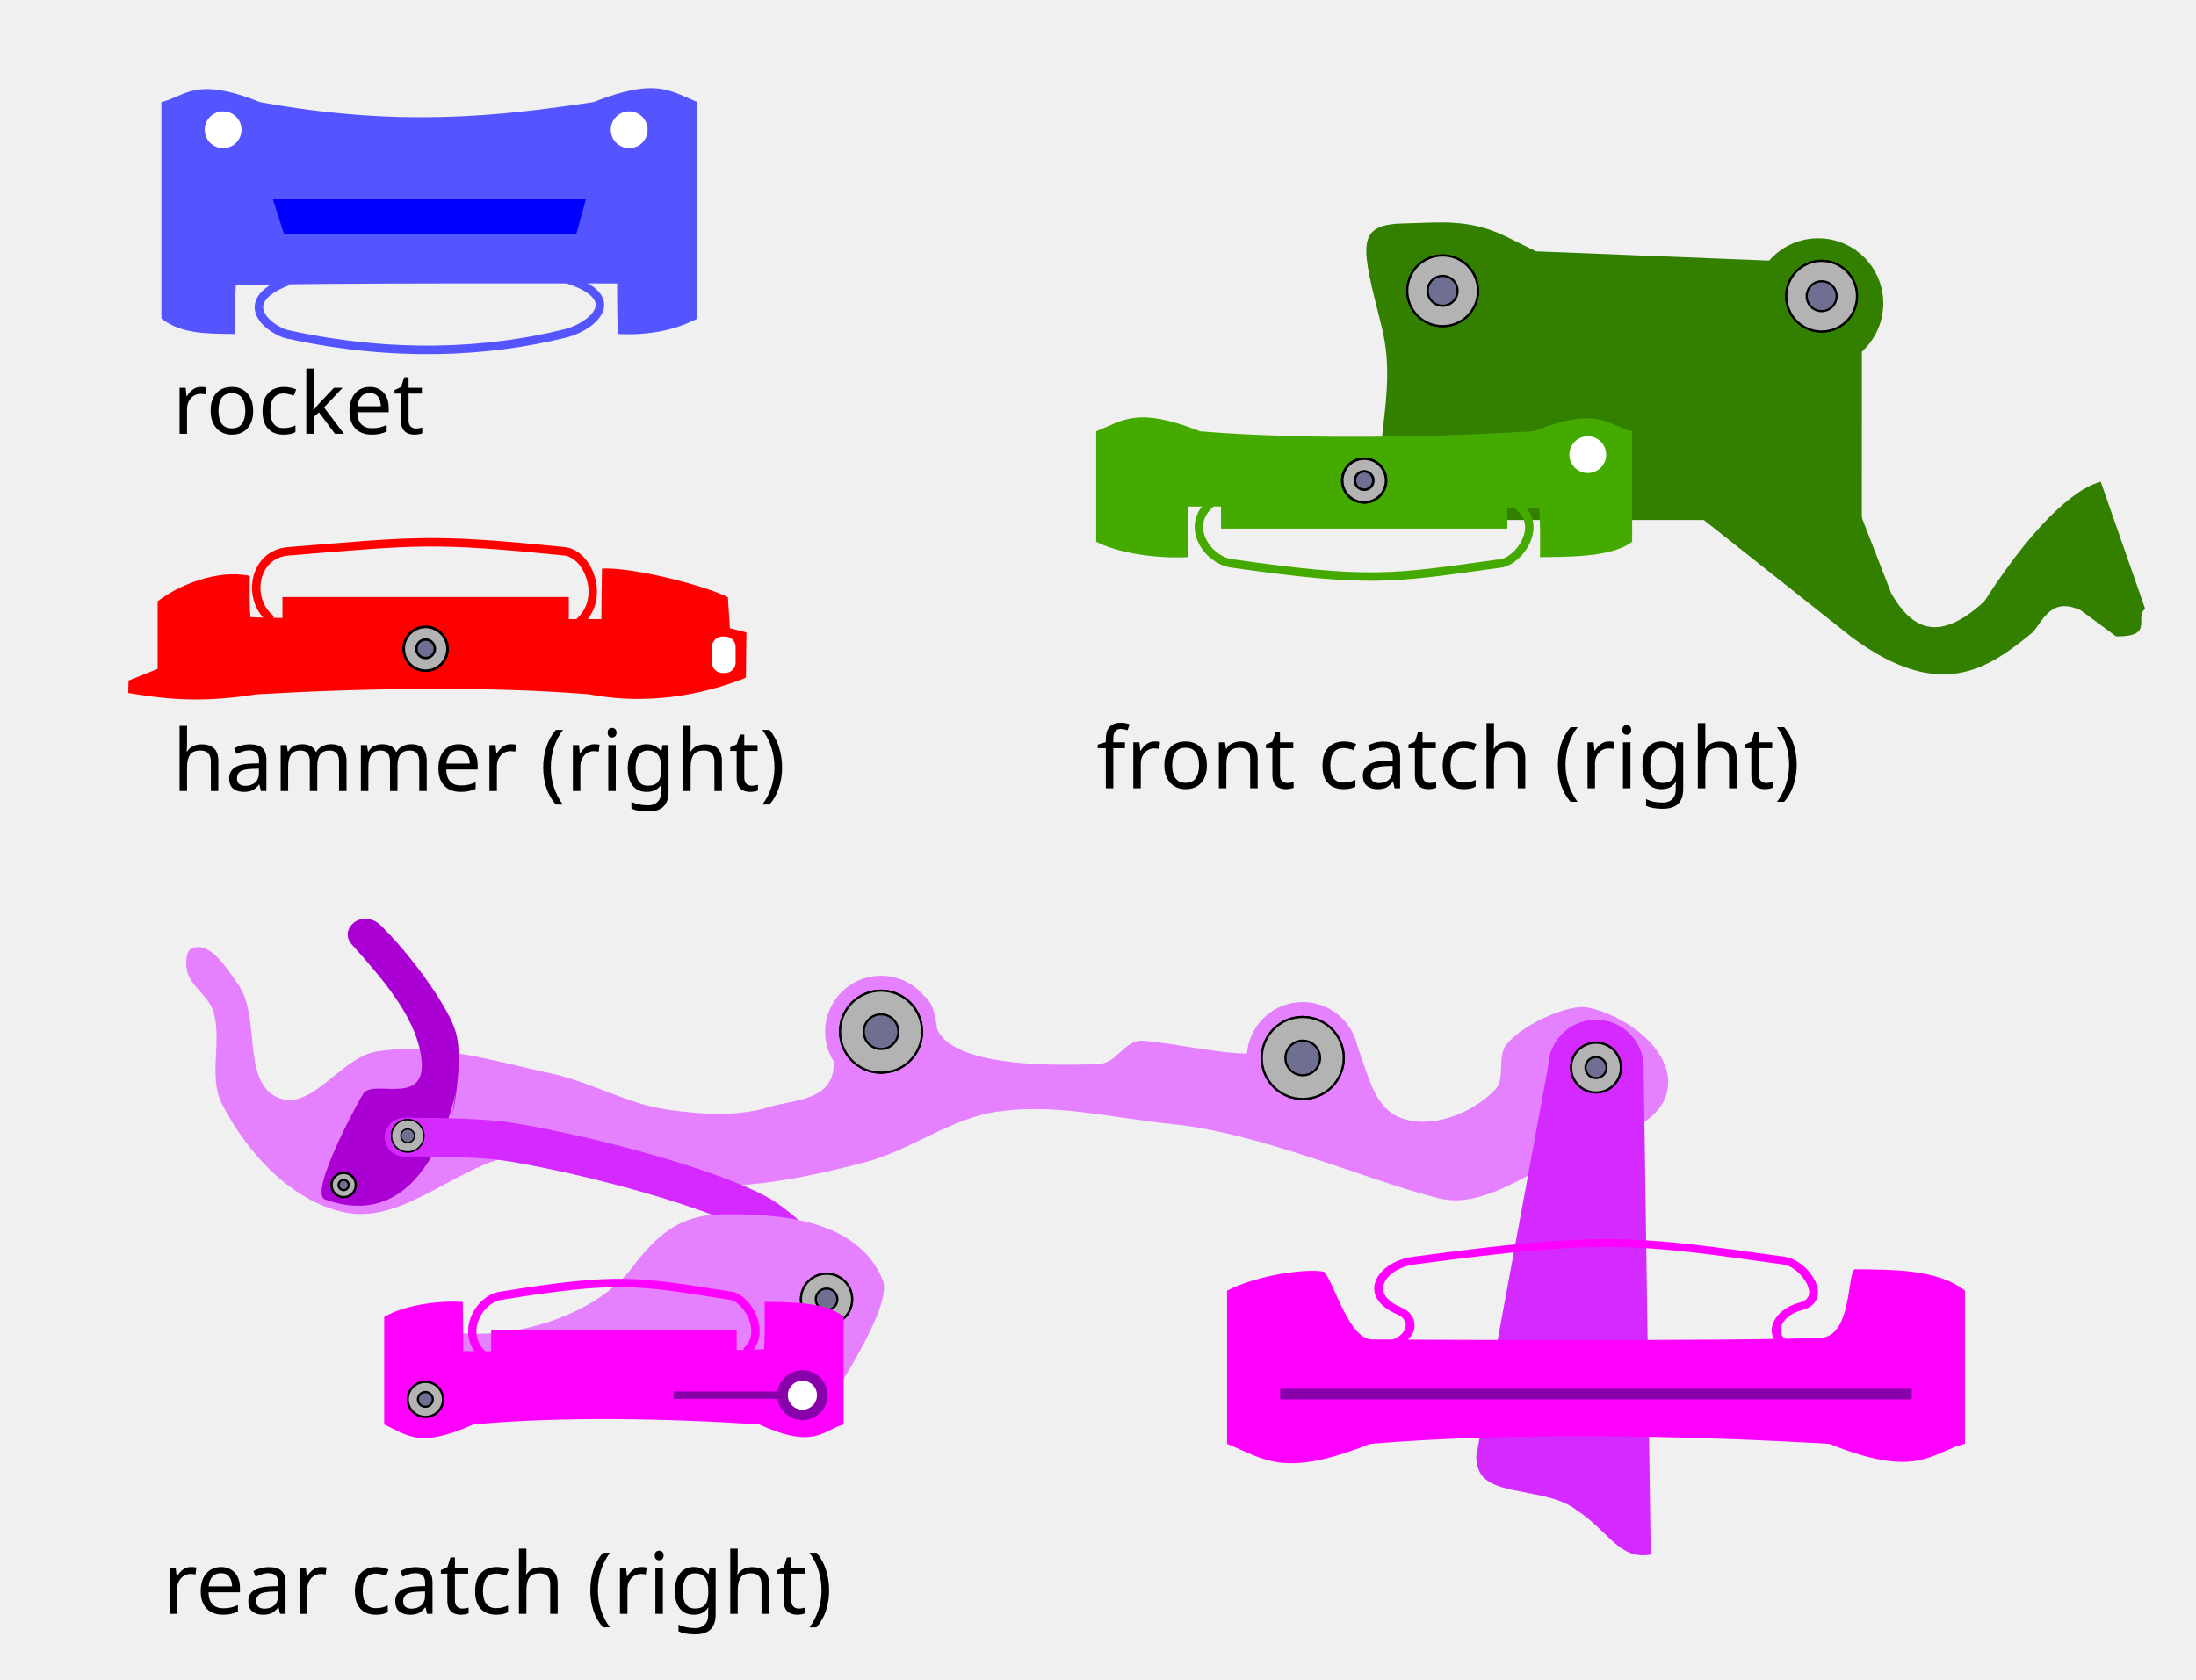
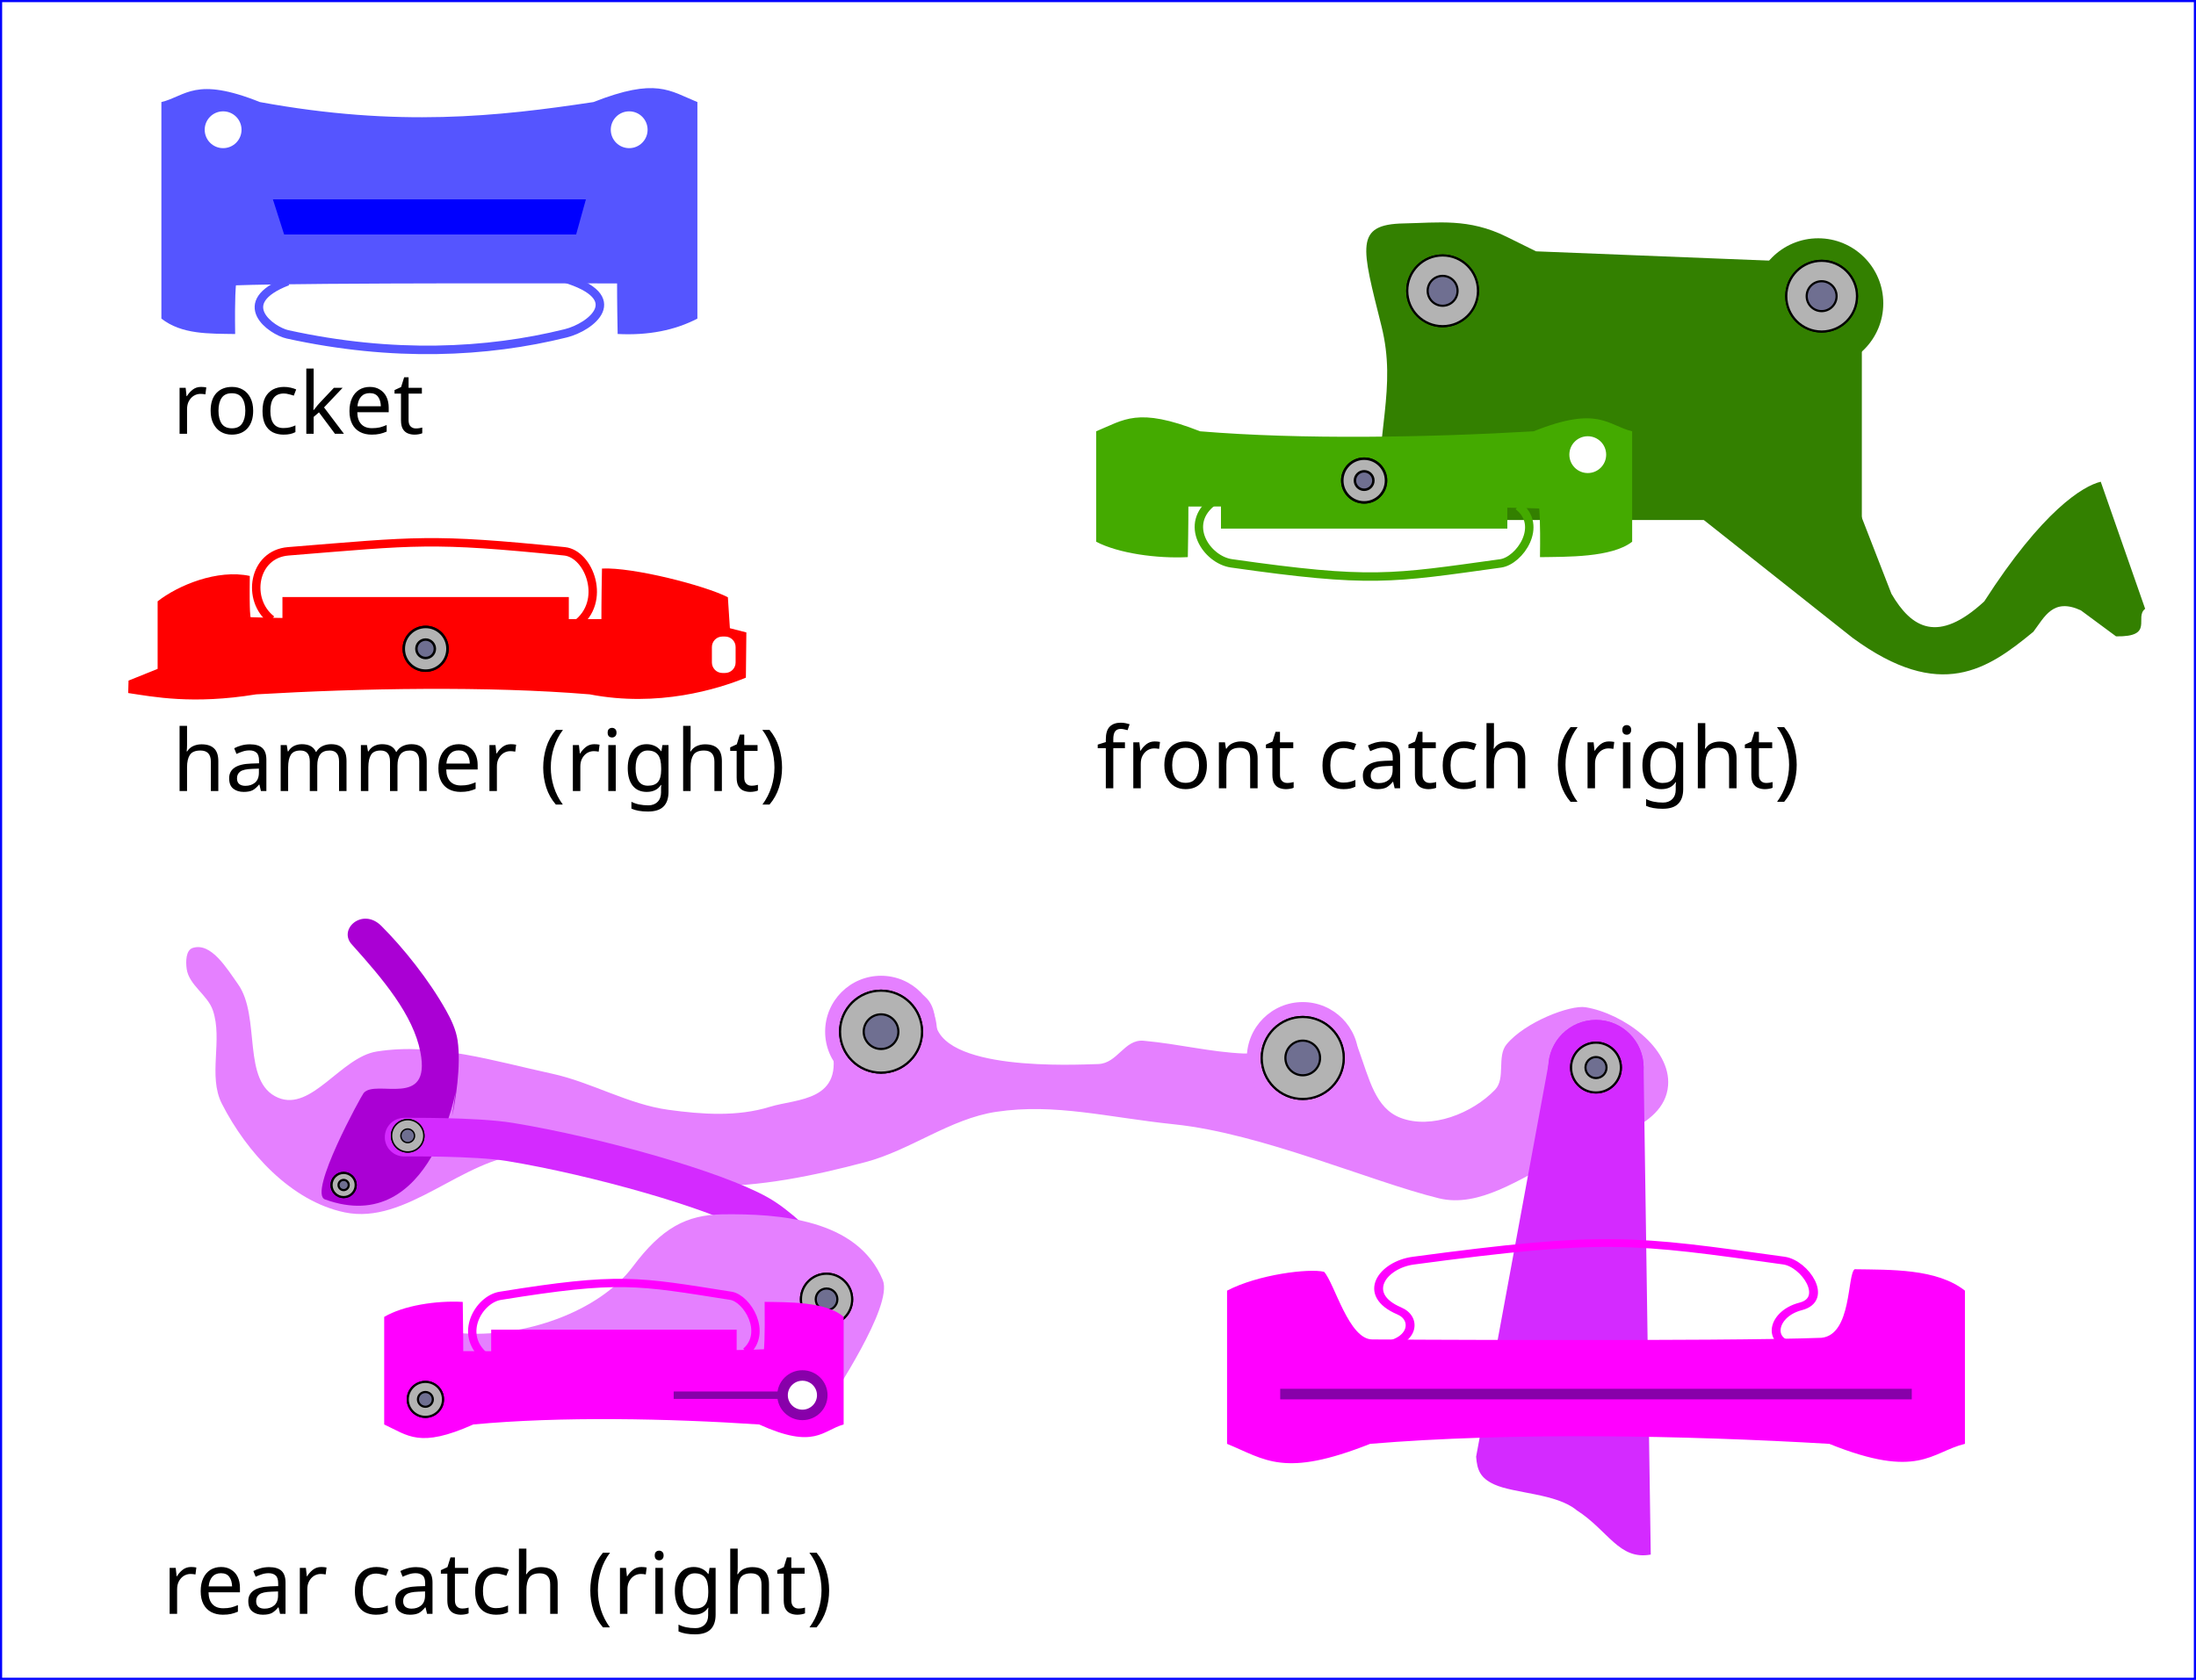
<svg xmlns="http://www.w3.org/2000/svg" width="271.01mm" height="207.364mm" viewBox="0 0 271.01 207.364" version="1.1" id="svg8">
  <defs id="defs2" />
  <g id="layer1" transform="translate(5.083877,5.638964)">
+     <rect style="fill:#ffffff;stroke:#0000ff;stroke-width:0.265" id="rect146" width="270.745" height="207.099" x="-4.952" y="-5.507" />
    <g id="g4572" transform="rotate(180,47.90806,21.6573)">
      <path id="rect3713" d="m 14.833,36.354 c 3.458,1.407 5.08,3.046 12.829,0 11.81,-1.782 24.09,-3.126 41.16,0 8.012,3.206 9.113,0.739 12.161,0 V 9.627 c -2.523,-1.975 -5.862,-1.851 -9.104,-1.905 0.069,4.785 -0.097,6.01 -0.097,6.01 -8.993,0.339 -47.036,0.235 -47.036,0.235 0,0 0.007,-2.343 -0.071,-6.24 -3.803,-0.194 -7.071,0.457 -9.841,1.899 z" style="fill:#5555ff;stroke-width:1.058;stroke-miterlimit:4;stroke-dasharray:none" />
      <path id="path3735" d="M 31.333,14.634 C 23.251,12.218 28.008,8.572 31.07,7.812 40.818,5.393 52.425,4.832 65.41,7.679 c 1.991,0.437 6.853,3.912 0,6.554" style="fill:none;stroke:#5555ff;stroke-width:1.051;stroke-linecap:butt;stroke-linejoin:miter;stroke-miterlimit:4;stroke-dasharray:none;stroke-opacity:1" />
      <circle r="2.272" cy="32.938" cx="23.252" id="path4546" style="fill:#ffffff;fill-opacity:1;stroke:none;stroke-width:1.058;stroke-miterlimit:4;stroke-dasharray:none;stroke-opacity:1" />
      <circle style="fill:#ffffff;fill-opacity:1;stroke:none;stroke-width:1.058;stroke-miterlimit:4;stroke-dasharray:none;stroke-opacity:1" id="circle4548" cx="73.365" cy="32.938" r="2.272" />
      <path id="rect4557" d="m 29.798,20.013 h 36.039 l 1.386,4.334 H 28.593 Z" style="fill:#0000ff;fill-opacity:1;stroke:none;stroke-width:1.012;stroke-miterlimit:4;stroke-dasharray:none;stroke-opacity:1" />
    </g>
    <text xml:space="preserve" style="font-style:normal;font-weight:normal;font-size:10.583px;line-height:1.25;font-family:sans-serif;letter-spacing:0px;word-spacing:0px;fill:#000000;fill-opacity:1;stroke:none;stroke-width:0.265" x="16.17" y="47.905" id="text4595">
      <tspan id="tspan4593" x="16.17" y="47.905" style="stroke-width:0.265">rocket</tspan>
    </text>
    <text id="text4599" y="92.004" x="16.17" style="font-style:normal;font-weight:normal;font-size:10.583px;line-height:1.25;font-family:sans-serif;letter-spacing:0px;word-spacing:0px;fill:#000000;fill-opacity:1;stroke:none;stroke-width:0.265" xml:space="preserve">
      <tspan style="stroke-width:0.265" y="92.004" x="16.17" id="tspan4597">hammer (right)</tspan>
    </text>
    <text xml:space="preserve" style="font-style:normal;font-weight:normal;font-size:10.583px;line-height:1.25;font-family:sans-serif;letter-spacing:0px;word-spacing:0px;fill:#000000;fill-opacity:1;stroke:none;stroke-width:0.265" x="130.231" y="91.664" id="text4731">
      <tspan id="tspan4729" x="130.231" y="91.664" style="stroke-width:0.265">front catch (right)</tspan>
    </text>
    <path style="fill:#e580ff;fill-opacity:1;stroke:none;stroke-width:0.265px;stroke-linecap:butt;stroke-linejoin:miter;stroke-opacity:1" d="m 148.397,124.405 c -4.142,-0.178 -7.895,-1.167 -12.338,-1.575 -2.392,-0.22 -3.22,2.81 -5.621,2.876 -2.895,0.079 -19.744,0.975 -20.134,-5.454 -0.473,-7.796 -14.111,-2.04 -12.815,3.117 1.759,6.996 -4.22,6.584 -7.548,7.613 -4.051,1.253 -8.393,0.938 -12.535,0.372 -4.979,-0.679 -9.486,-3.404 -14.397,-4.468 -7.091,-1.536 -14.428,-3.862 -21.596,-2.73 -4.424,0.698 -8.031,7.436 -12.163,5.709 -4.576,-1.912 -2.091,-9.983 -4.964,-14.025 -1.382,-1.943 -3.314,-5.193 -5.585,-4.468 -0.861,0.275 -0.874,1.712 -0.745,2.606 0.287,1.988 2.575,3.189 3.227,5.089 1.256,3.656 -0.638,8.098 1.117,11.542 3.061,6.006 8.544,12.022 15.142,13.404 7.658,1.604 14.534,-6.668 22.34,-7.198 7.546,-0.513 14.777,3.876 22.34,3.972 6.611,0.083 13.219,-1.286 19.61,-2.979 5.57,-1.476 10.436,-5.353 16.135,-6.206 7.256,-1.085 13.809,0.698 21.956,1.544 10.791,1.12 24.122,7.026 32.653,9.129 4.991,1.231 10.059,-2.472 14.683,-4.718 4.924,-2.392 13.158,-3.728 13.615,-9.183 0.391,-4.666 -5.558,-8.916 -10.177,-9.681 -1.88,-0.311 -7.473,1.813 -9.759,4.586 -1.223,1.483 -0.081,4.204 -1.411,5.591 -2.808,2.929 -7.878,4.928 -11.667,3.475 -3.111,-1.193 -3.844,-4.742 -5.215,-8.527 -1.749,-4.827 -9.431,0.786 -14.146,0.584 z" id="path4987" />
    <path style="fill:#aa00d4;stroke:none;stroke-width:0.265px;stroke-linecap:butt;stroke-linejoin:miter;stroke-opacity:1" d="m 50.711,132.129 c 0.397,-1.738 1.137,-6.254 0.678,-9.343 -0.195,-1.312 -0.778,-2.549 -1.431,-3.712 -2.128,-3.79 -5.257,-7.698 -7.983,-10.422 -2.335,-2.334 -5.418,0.44 -3.602,2.334 3.822,4.26 7.525,8.634 8.422,13.232 1.383,7.095 -5.533,3.271 -7.008,5.075 -0.285,0.349 -6.899,12.349 -4.761,13.124 13.325,4.83 16.288,-14.38 16.125,-13.271 z" id="path5023" />
    <path style="fill:none;stroke:#d42aff;stroke-width:4.764;stroke-linecap:round;stroke-linejoin:miter;stroke-miterlimit:4;stroke-dasharray:none;stroke-opacity:1" d="m 99.351,154.791 c 0,0 -6.163,-7.895 -10.812,-10.527 -5.342,-3.025 -20.007,-7.181 -30.677,-8.938 -4.274,-0.704 -13.075,-0.596 -13.075,-0.596" id="path4808" />
    <path style="fill:#e580ff;stroke:none;stroke-width:0.243px;stroke-linecap:butt;stroke-linejoin:miter;stroke-opacity:1" d="m 97.527,167.108 c -0.172,-0.069 7.674,-11.48 6.336,-14.732 -3.121,-7.588 -12.881,-8.201 -19.75,-8.122 -4.487,0.052 -7.539,1.691 -11.104,6.464 -4.131,5.531 -13.48,8.897 -21.506,8.188 -4.516,-0.399 -6.141,4.428 -6.141,4.428 z" id="path4806" />
    <g transform="matrix(-1.350965,0,0,1.350965,345.2494,-141.8671)" id="g4897" style="stroke:#000000;stroke-width:0.196;stroke-miterlimit:4;stroke-dasharray:none">
      <circle transform="scale(-1,1)" style="fill:#b3b3b3;fill-opacity:1;stroke:#000000;stroke-width:0.196;stroke-miterlimit:4;stroke-dasharray:none;stroke-opacity:1" id="circle4889" cx="-183.815" cy="219.559" r="2.339" />
      <circle transform="scale(-1)" style="fill:#6f6f91;fill-opacity:1;stroke:#000000;stroke-width:0.196;stroke-miterlimit:4;stroke-dasharray:none;stroke-opacity:1" id="circle4891" cx="-183.815" cy="-219.559" r="0.989" />
      <circle r="2.339" cy="219.559" cx="-183.815" id="circle4893" style="fill:#b3b3b3;fill-opacity:1;stroke:#000000;stroke-width:0.196;stroke-miterlimit:4;stroke-dasharray:none;stroke-opacity:1" transform="scale(-1,1)" />
      <circle r="0.989" cy="-219.559" cx="-183.815" id="circle4895" style="fill:#6f6f91;fill-opacity:1;stroke:#000000;stroke-width:0.196;stroke-miterlimit:4;stroke-dasharray:none;stroke-opacity:1" transform="scale(-1)" />
    </g>
    <g id="g5095" transform="matrix(-0.7071768,0,0,0.70218,176.7985,-6.682484)" style="stroke-width:1.419">
      <path id="path4733" d="m 190.149,251.899 c -4.191,1.952 -6.157,4.226 -15.55,0 -15.214,-1.445 -34.175,-1.053 -49.89,0 -9.712,4.448 -11.046,1.025 -14.74,0 v -18.911 c 3.058,-2.74 9.859,-2.567 13.789,-2.643 -0.084,6.638 0.117,8.338 0.117,8.338 10.9,0.47 52.478,0.326 52.478,0.326 0,0 -0.008,-3.251 0.086,-8.656 4.61,-0.268 10.352,0.635 13.71,2.635 z" style="fill:#ff00ff;stroke-width:1.483;stroke-miterlimit:4;stroke-dasharray:none" />
      <path id="path4735" d="m 172.576,239.941 c 4.663,-3.88 1.045,-10.049 -2.666,-10.654 -20.858,-3.403 -23.889,-2.609 -40.262,-0.009 -2.849,0.452 -6.46,6.488 -2.634,9.844" style="fill:none;stroke:#ff00ff;stroke-width:1.457;stroke-linecap:butt;stroke-linejoin:miter;stroke-miterlimit:4;stroke-dasharray:none;stroke-opacity:1" />
      <circle transform="scale(-1,1)" style="fill:#ffffff;fill-opacity:1;stroke:none;stroke-width:1.502;stroke-miterlimit:4;stroke-dasharray:none;stroke-opacity:1" id="circle4737" cx="-117.165" cy="246.752" r="2.984" />
      <circle transform="scale(-1,1)" r="4.388" cy="246.752" cx="-117.165" id="circle4747" style="fill:#8800aa;fill-opacity:1;stroke:none;stroke-width:2.209;stroke-miterlimit:4;stroke-dasharray:none;stroke-opacity:1" />
      <rect transform="scale(-1,1)" style="fill:#ff00ff;fill-opacity:1;stroke:none;stroke-width:1.483;stroke-miterlimit:4;stroke-dasharray:none;stroke-opacity:1" id="rect4743" width="42.837" height="5.506" x="-171.477" y="235.235" />
      <rect y="246.1" x="-139.629" height="1.303" width="22.464" id="rect4791" style="fill:#8800aa;fill-opacity:1;stroke:none;stroke-width:0.522;stroke-miterlimit:4;stroke-dasharray:none;stroke-opacity:1" transform="scale(-1,1)" />
      <circle style="fill:#ffffff;fill-opacity:1;stroke:none;stroke-width:0.663;stroke-miterlimit:4;stroke-dasharray:none;stroke-opacity:1" id="circle4793" cx="-117.165" cy="246.752" r="2.545" transform="scale(-1,1)" />
      <g id="g4907" style="stroke:#000000;stroke-width:0.286;stroke-miterlimit:4;stroke-dasharray:none" transform="matrix(1.313438,0,0,1.313438,-58.47019,-40.8888)">
        <circle transform="scale(-1,1)" style="fill:#b3b3b3;fill-opacity:1;stroke:#000000;stroke-width:0.286;stroke-miterlimit:4;stroke-dasharray:none;stroke-opacity:1" id="circle4899" cx="-183.815" cy="219.559" r="2.339" />
        <circle transform="scale(-1)" style="fill:#6f6f91;fill-opacity:1;stroke:#000000;stroke-width:0.286;stroke-miterlimit:4;stroke-dasharray:none;stroke-opacity:1" id="circle4901" cx="-183.815" cy="-219.559" r="0.989" />
        <circle r="2.339" cy="219.559" cx="-183.815" id="circle4903" style="fill:#b3b3b3;fill-opacity:1;stroke:#000000;stroke-width:0.286;stroke-miterlimit:4;stroke-dasharray:none;stroke-opacity:1" transform="scale(-1,1)" />
        <circle r="0.989" cy="-219.559" cx="-183.815" id="circle4905" style="fill:#6f6f91;fill-opacity:1;stroke:#000000;stroke-width:0.286;stroke-miterlimit:4;stroke-dasharray:none;stroke-opacity:1" transform="scale(-1)" />
      </g>
    </g>
    <g transform="matrix(-0.8517088,0,0,0.8517088,201.788,-52.43608)" style="stroke:#000000;stroke-width:0.201;stroke-miterlimit:4;stroke-dasharray:none" id="g4917">
      <circle r="2.339" cy="219.559" cx="-183.815" id="circle4909" style="fill:#b3b3b3;fill-opacity:1;stroke:#000000;stroke-width:0.201;stroke-miterlimit:4;stroke-dasharray:none;stroke-opacity:1" transform="scale(-1,1)" />
      <circle r="0.989" cy="-219.559" cx="-183.815" id="circle4911" style="fill:#6f6f91;fill-opacity:1;stroke:#000000;stroke-width:0.201;stroke-miterlimit:4;stroke-dasharray:none;stroke-opacity:1" transform="scale(-1)" />
      <circle transform="scale(-1,1)" style="fill:#b3b3b3;fill-opacity:1;stroke:#000000;stroke-width:0.201;stroke-miterlimit:4;stroke-dasharray:none;stroke-opacity:1" id="circle4913" cx="-183.815" cy="219.559" r="2.339" />
      <circle transform="scale(-1)" style="fill:#6f6f91;fill-opacity:1;stroke:#000000;stroke-width:0.201;stroke-miterlimit:4;stroke-dasharray:none;stroke-opacity:1" id="circle4915" cx="-183.815" cy="-219.559" r="0.989" />
    </g>
    <g id="g5579">
      <path id="rect4705" d="m 224.688,26.988 -40.209,-1.604 -3.637,-1.798 c -4.681,-2.315 -8.423,-1.725 -12.687,-1.646 -6.122,0.114 -5.193,2.892 -2.754,12.66 1.934,7.746 -0.717,12.907 -0.435,23.948 h 59.72 z" style="fill:#338000;fill-opacity:1;stroke:none;stroke-width:1.014;stroke-miterlimit:4;stroke-dasharray:none;stroke-opacity:1" />
      <path id="path4674" d="m 130.193,47.6 c 3.458,-1.407 5.08,-3.046 12.829,0 12.551,1.041 28.194,0.759 41.16,0 8.012,-3.206 9.113,-0.739 12.161,0 v 13.631 c -2.523,1.975 -8.133,1.851 -11.376,1.905 0.069,-4.785 -0.097,-6.01 -0.097,-6.01 -8.993,-0.339 -43.294,-0.235 -43.294,-0.235 0,0 0.007,2.343 -0.071,6.24 -3.803,0.194 -8.541,-0.457 -11.311,-1.899 z" style="fill:#44aa00;stroke-width:1.058;stroke-miterlimit:4;stroke-dasharray:none" />
      <path id="path4676" d="m 144.69,56.219 c -3.847,2.797 -0.862,7.243 2.199,7.68 17.208,2.453 19.708,1.88 33.216,0.007 2.351,-0.326 5.33,-4.676 2.173,-7.096" style="fill:none;stroke:#44aa00;stroke-width:1.04;stroke-linecap:butt;stroke-linejoin:miter;stroke-miterlimit:4;stroke-dasharray:none;stroke-opacity:1" />
      <circle transform="scale(1,-1)" style="fill:#ffffff;fill-opacity:1;stroke:none;stroke-width:1.058;stroke-miterlimit:4;stroke-dasharray:none;stroke-opacity:1" id="circle4678" cx="190.863" cy="-50.482" r="2.272" />
      <rect transform="scale(1,-1)" style="fill:#44aa00;fill-opacity:1;stroke:none;stroke-width:1.058;stroke-miterlimit:4;stroke-dasharray:none;stroke-opacity:1" id="rect4684" width="35.341" height="3.969" x="145.597" y="-59.611" />
      <circle transform="scale(-1,1)" r="8.032" cy="31.807" cx="-219.302" id="path4707" style="fill:#338000;fill-opacity:1;stroke:none;stroke-width:0.909;stroke-miterlimit:4;stroke-dasharray:none;stroke-opacity:1" />
      <path id="path4714" d="m 224.6,58.038 3.738,9.615 c 2.483,4.262 5.747,6.212 11.456,0.945 7.18,-11.173 12.165,-14.246 14.377,-14.773 l 5.481,15.686 c -1.386,1.058 1.204,3.479 -3.591,3.402 l -4.347,-3.213 c -3.433,-1.585 -4.474,0.817 -5.859,2.646 -5.613,4.622 -11.45,8.706 -22.301,0.756 l -19.143,-15.165 z" style="fill:#338000;fill-opacity:1;stroke:none;stroke-width:0.265px;stroke-linecap:butt;stroke-linejoin:miter;stroke-opacity:1" />
      <g id="g4927" style="stroke:#000000;stroke-width:0.265;stroke-miterlimit:4;stroke-dasharray:none" transform="matrix(-1.152971,0,0,1.152971,375.2005,-199.4679)">
        <circle transform="scale(-1,1)" style="fill:#b3b3b3;fill-opacity:1;stroke:#000000;stroke-width:0.265;stroke-miterlimit:4;stroke-dasharray:none;stroke-opacity:1" id="circle4919" cx="-183.815" cy="219.559" r="2.339" />
        <circle transform="scale(-1)" style="fill:#6f6f91;fill-opacity:1;stroke:#000000;stroke-width:0.265;stroke-miterlimit:4;stroke-dasharray:none;stroke-opacity:1" id="circle4921" cx="-183.815" cy="-219.559" r="0.989" />
        <circle r="2.339" cy="219.559" cx="-183.815" id="circle4923" style="fill:#b3b3b3;fill-opacity:1;stroke:#000000;stroke-width:0.265;stroke-miterlimit:4;stroke-dasharray:none;stroke-opacity:1" transform="scale(-1,1)" />
        <circle r="0.989" cy="-219.559" cx="-183.815" id="circle4925" style="fill:#6f6f91;fill-opacity:1;stroke:#000000;stroke-width:0.265;stroke-miterlimit:4;stroke-dasharray:none;stroke-opacity:1" transform="scale(-1)" />
      </g>
      <g id="g4937" style="stroke:#000000;stroke-width:0.142;stroke-miterlimit:4;stroke-dasharray:none" transform="matrix(-1.865335,0,0,1.865335,515.8271,-379.2921)">
        <circle transform="scale(-1,1)" style="fill:#b3b3b3;fill-opacity:1;stroke:#000000;stroke-width:0.142;stroke-miterlimit:4;stroke-dasharray:none;stroke-opacity:1" id="circle4929" cx="-183.815" cy="219.559" r="2.339" />
        <circle transform="scale(-1)" style="fill:#6f6f91;fill-opacity:1;stroke:#000000;stroke-width:0.142;stroke-miterlimit:4;stroke-dasharray:none;stroke-opacity:1" id="circle4931" cx="-183.815" cy="-219.559" r="0.989" />
        <circle r="2.339" cy="219.559" cx="-183.815" id="circle4933" style="fill:#b3b3b3;fill-opacity:1;stroke:#000000;stroke-width:0.142;stroke-miterlimit:4;stroke-dasharray:none;stroke-opacity:1" transform="scale(-1,1)" />
        <circle r="0.989" cy="-219.559" cx="-183.815" id="circle4935" style="fill:#6f6f91;fill-opacity:1;stroke:#000000;stroke-width:0.142;stroke-miterlimit:4;stroke-dasharray:none;stroke-opacity:1" transform="scale(-1)" />
      </g>
      <g transform="matrix(-1.865335,0,0,1.865335,562.6016,-378.6307)" style="stroke:#000000;stroke-width:0.142;stroke-miterlimit:4;stroke-dasharray:none" id="g4947">
        <circle r="2.339" cy="219.559" cx="-183.815" id="circle4939" style="fill:#b3b3b3;fill-opacity:1;stroke:#000000;stroke-width:0.142;stroke-miterlimit:4;stroke-dasharray:none;stroke-opacity:1" transform="scale(-1,1)" />
        <circle r="0.989" cy="-219.559" cx="-183.815" id="circle4941" style="fill:#6f6f91;fill-opacity:1;stroke:#000000;stroke-width:0.142;stroke-miterlimit:4;stroke-dasharray:none;stroke-opacity:1" transform="scale(-1)" />
        <circle transform="scale(-1,1)" style="fill:#b3b3b3;fill-opacity:1;stroke:#000000;stroke-width:0.142;stroke-miterlimit:4;stroke-dasharray:none;stroke-opacity:1" id="circle4943" cx="-183.815" cy="219.559" r="2.339" />
        <circle transform="scale(-1)" style="fill:#6f6f91;fill-opacity:1;stroke:#000000;stroke-width:0.142;stroke-miterlimit:4;stroke-dasharray:none;stroke-opacity:1" id="circle4945" cx="-183.815" cy="-219.559" r="0.989" />
      </g>
    </g>
    <g transform="matrix(-1.724039,0,0,1.724039,420.5505,-256.821)" style="fill:#e580ff;fill-opacity:1;stroke:none;stroke-width:0.153;stroke-miterlimit:4;stroke-dasharray:none" id="g5021">
      <circle r="2.339" cy="219.559" cx="-183.815" id="circle5011" style="fill:#e580ff;fill-opacity:1;stroke:none;stroke-width:0.153;stroke-miterlimit:4;stroke-dasharray:none;stroke-opacity:1" transform="scale(-1,1)" />
      <circle r="0.989" cy="-219.559" cx="-183.815" id="circle5013" style="fill:#e580ff;fill-opacity:1;stroke:none;stroke-width:0.153;stroke-miterlimit:4;stroke-dasharray:none;stroke-opacity:1" transform="scale(-1)" />
      <circle transform="scale(-1,1)" style="fill:#e580ff;fill-opacity:1;stroke:none;stroke-width:0.153;stroke-miterlimit:4;stroke-dasharray:none;stroke-opacity:1" id="circle5015" cx="-183.815" cy="219.559" r="2.339" />
      <circle transform="scale(-1)" style="fill:#e580ff;fill-opacity:1;stroke:none;stroke-width:0.153;stroke-miterlimit:4;stroke-dasharray:none;stroke-opacity:1" id="circle5017" cx="-183.815" cy="-219.559" r="0.989" />
      <circle r="4.002" cy="219.559" cx="-183.815" id="circle5019" style="fill:#e580ff;fill-opacity:1;stroke:none;stroke-width:0.153;stroke-miterlimit:4;stroke-dasharray:none;stroke-opacity:1" transform="scale(-1,1)" />
    </g>
    <g transform="matrix(-2.162572,0,0,2.162572,501.1594,-353.1048)" style="stroke:#000000;stroke-width:0.122;stroke-miterlimit:4;stroke-dasharray:none" id="g4975">
      <circle r="2.339" cy="219.559" cx="-183.815" id="circle4967" style="fill:#b3b3b3;fill-opacity:1;stroke:#000000;stroke-width:0.122;stroke-miterlimit:4;stroke-dasharray:none;stroke-opacity:1" transform="scale(-1,1)" />
      <circle r="0.989" cy="-219.559" cx="-183.815" id="circle4969" style="fill:#6f6f91;fill-opacity:1;stroke:#000000;stroke-width:0.122;stroke-miterlimit:4;stroke-dasharray:none;stroke-opacity:1" transform="scale(-1)" />
      <circle transform="scale(-1,1)" style="fill:#b3b3b3;fill-opacity:1;stroke:#000000;stroke-width:0.122;stroke-miterlimit:4;stroke-dasharray:none;stroke-opacity:1" id="circle4971" cx="-183.815" cy="219.559" r="2.339" />
      <circle transform="scale(-1)" style="fill:#6f6f91;fill-opacity:1;stroke:#000000;stroke-width:0.122;stroke-miterlimit:4;stroke-dasharray:none;stroke-opacity:1" id="circle4973" cx="-183.815" cy="-219.559" r="0.989" />
    </g>
    <g id="g4985" style="fill:#e580ff;fill-opacity:1;stroke:none;stroke-width:0.153;stroke-miterlimit:4;stroke-dasharray:none" transform="matrix(-1.724039,0,0,1.724039,472.5924,-253.5738)">
      <circle transform="scale(-1,1)" style="fill:#e580ff;fill-opacity:1;stroke:none;stroke-width:0.153;stroke-miterlimit:4;stroke-dasharray:none;stroke-opacity:1" id="circle4977" cx="-183.815" cy="219.559" r="2.339" />
      <circle transform="scale(-1)" style="fill:#e580ff;fill-opacity:1;stroke:none;stroke-width:0.153;stroke-miterlimit:4;stroke-dasharray:none;stroke-opacity:1" id="circle4979" cx="-183.815" cy="-219.559" r="0.989" />
      <circle r="2.339" cy="219.559" cx="-183.815" id="circle4981" style="fill:#e580ff;fill-opacity:1;stroke:none;stroke-width:0.153;stroke-miterlimit:4;stroke-dasharray:none;stroke-opacity:1" transform="scale(-1,1)" />
      <circle r="0.989" cy="-219.559" cx="-183.815" id="circle4983" style="fill:#e580ff;fill-opacity:1;stroke:none;stroke-width:0.153;stroke-miterlimit:4;stroke-dasharray:none;stroke-opacity:1" transform="scale(-1)" />
      <circle transform="scale(-1,1)" style="fill:#e580ff;fill-opacity:1;stroke:none;stroke-width:0.153;stroke-miterlimit:4;stroke-dasharray:none;stroke-opacity:1" id="circle4999" cx="-183.815" cy="219.559" r="4.002" />
    </g>
    <g id="g5009" style="stroke:#000000;stroke-width:0.122;stroke-miterlimit:4;stroke-dasharray:none" transform="matrix(-2.162572,0,0,2.162572,553.2014,-349.8577)">
      <circle transform="scale(-1,1)" style="fill:#b3b3b3;fill-opacity:1;stroke:#000000;stroke-width:0.122;stroke-miterlimit:4;stroke-dasharray:none;stroke-opacity:1" id="circle5001" cx="-183.815" cy="219.559" r="2.339" />
      <circle transform="scale(-1)" style="fill:#6f6f91;fill-opacity:1;stroke:#000000;stroke-width:0.122;stroke-miterlimit:4;stroke-dasharray:none;stroke-opacity:1" id="circle5003" cx="-183.815" cy="-219.559" r="0.989" />
      <circle r="2.339" cy="219.559" cx="-183.815" id="circle5005" style="fill:#b3b3b3;fill-opacity:1;stroke:#000000;stroke-width:0.122;stroke-miterlimit:4;stroke-dasharray:none;stroke-opacity:1" transform="scale(-1,1)" />
      <circle r="0.989" cy="-219.559" cx="-183.815" id="circle5007" style="fill:#6f6f91;fill-opacity:1;stroke:#000000;stroke-width:0.122;stroke-miterlimit:4;stroke-dasharray:none;stroke-opacity:1" transform="scale(-1)" />
    </g>
    <path style="fill:#d42aff;stroke:none;stroke-width:0.265px;stroke-linecap:butt;stroke-linejoin:miter;stroke-opacity:1" d="m 197.756,126.321 0.881,59.934 c -3.92,0.72 -5.234,-2.973 -9.154,-5.48 -2.497,-2.082 -7.709,-2.048 -10.174,-3.184 -1.705,-0.786 -2.101,-1.761 -2.223,-3.42 l 9.026,-48.935 z" id="path5061" />
    <g id="g5081" style="fill:#d42aff;fill-opacity:1;stroke:none;stroke-width:0.105;stroke-miterlimit:4;stroke-dasharray:none" transform="matrix(-2.514295,0,0,2.514295,654.0435,-425.8964)">
      <circle transform="scale(-1,1)" style="fill:#d42aff;fill-opacity:1;stroke:none;stroke-width:0.105;stroke-miterlimit:4;stroke-dasharray:none;stroke-opacity:1" id="circle5073" cx="-183.815" cy="219.559" r="2.339" />
      <circle transform="scale(-1)" style="fill:#d42aff;fill-opacity:1;stroke:none;stroke-width:0.105;stroke-miterlimit:4;stroke-dasharray:none;stroke-opacity:1" id="circle5075" cx="-183.815" cy="-219.559" r="0.989" />
      <circle r="2.339" cy="219.559" cx="-183.815" id="circle5077" style="fill:#d42aff;fill-opacity:1;stroke:none;stroke-width:0.105;stroke-miterlimit:4;stroke-dasharray:none;stroke-opacity:1" transform="scale(-1,1)" />
    </g>
    <g transform="matrix(-1.313438,0,0,1.313438,433.3083,-162.2377)" style="stroke:#000000;stroke-width:0.201;stroke-miterlimit:4;stroke-dasharray:none" id="g5033">
      <circle r="2.339" cy="219.559" cx="-183.815" id="circle5025" style="fill:#b3b3b3;fill-opacity:1;stroke:#000000;stroke-width:0.201;stroke-miterlimit:4;stroke-dasharray:none;stroke-opacity:1" transform="scale(-1,1)" />
      <circle r="0.989" cy="-219.559" cx="-183.815" id="circle5027" style="fill:#6f6f91;fill-opacity:1;stroke:#000000;stroke-width:0.201;stroke-miterlimit:4;stroke-dasharray:none;stroke-opacity:1" transform="scale(-1)" />
      <circle transform="scale(-1,1)" style="fill:#b3b3b3;fill-opacity:1;stroke:#000000;stroke-width:0.201;stroke-miterlimit:4;stroke-dasharray:none;stroke-opacity:1" id="circle5029" cx="-183.815" cy="219.559" r="2.339" />
      <circle transform="scale(-1)" style="fill:#6f6f91;fill-opacity:1;stroke:#000000;stroke-width:0.201;stroke-miterlimit:4;stroke-dasharray:none;stroke-opacity:1" id="circle5031" cx="-183.815" cy="-219.559" r="0.989" />
    </g>
    <g transform="matrix(-0.6367838,0,0,0.6367838,154.3742,0.8258419)" style="stroke:#000000;stroke-width:0.415;stroke-miterlimit:4;stroke-dasharray:none" id="g5043">
      <circle r="2.339" cy="219.559" cx="-183.815" id="circle5035" style="fill:#b3b3b3;fill-opacity:1;stroke:#000000;stroke-width:0.415;stroke-miterlimit:4;stroke-dasharray:none;stroke-opacity:1" transform="scale(-1,1)" />
      <circle r="0.989" cy="-219.559" cx="-183.815" id="circle5037" style="fill:#6f6f91;fill-opacity:1;stroke:#000000;stroke-width:0.415;stroke-miterlimit:4;stroke-dasharray:none;stroke-opacity:1" transform="scale(-1)" />
      <circle transform="scale(-1,1)" style="fill:#b3b3b3;fill-opacity:1;stroke:#000000;stroke-width:0.415;stroke-miterlimit:4;stroke-dasharray:none;stroke-opacity:1" id="circle5039" cx="-183.815" cy="219.559" r="2.339" />
      <circle transform="scale(-1)" style="fill:#6f6f91;fill-opacity:1;stroke:#000000;stroke-width:0.415;stroke-miterlimit:4;stroke-dasharray:none;stroke-opacity:1" id="circle5041" cx="-183.815" cy="-219.559" r="0.989" />
    </g>
    <g id="g5059" transform="matrix(-1.313438,0,0,1.313438,237.7779,-143.808)" style="stroke-width:0.761">
      <g style="stroke-width:0.714" transform="matrix(1.135722,0,0,1,-15.90665,0)" id="g5051">
        <path id="path5045" d="m 75.298,240.891 c -3.191,1.486 -4.688,3.218 -11.839,0 -11.583,-1.1 -26.02,-0.802 -37.984,0 -7.394,3.386 -8.41,0.781 -11.223,0 v -14.398 c 2.329,-2.086 6.136,-1.955 9.128,-2.012 0.624,0.529 0.225,6.142 2.735,6.443 8.299,0.358 37.167,0.154 37.167,0.154 1.951,0 3.117,-5.263 3.987,-6.354 1.242,-0.346 5.472,0.247 8.029,1.77 z" style="fill:#ff00ff;stroke-width:0.747;stroke-miterlimit:4;stroke-dasharray:none" />
        <path id="path5047" d="m 62.25,231.645 c -2.392,-0.406 -2.657,-2.543 -1.202,-3.246 3.205,-1.549 1.373,-4.339 -1.158,-4.724 -15.907,-2.422 -18.188,-1.986 -30.654,-0.007 -1.753,0.278 -3.731,3.626 -1.394,4.306 2.547,0.741 2.875,3.893 -0.045,3.662" style="fill:none;stroke:#ff00ff;stroke-width:0.734;stroke-linecap:butt;stroke-linejoin:miter;stroke-miterlimit:4;stroke-dasharray:none;stroke-opacity:1" />
      </g>
      <rect transform="scale(-1,1)" style="fill:#8800aa;fill-opacity:1;stroke:none;stroke-width:0.28;stroke-miterlimit:4;stroke-dasharray:none;stroke-opacity:1" id="rect5053" width="59.341" height="0.992" x="-64.616" y="235.717" />
    </g>
    <text id="text5099" y="193.573" x="14.944" style="font-style:normal;font-weight:normal;font-size:10.583px;line-height:1.25;font-family:sans-serif;letter-spacing:0px;word-spacing:0px;fill:#000000;fill-opacity:1;stroke:none;stroke-width:0.265" xml:space="preserve">
      <tspan style="stroke-width:0.265" y="193.573" x="14.944" id="tspan5097">rear catch (right)</tspan>
    </text>
    <g transform="translate(-0.5592371,0.3021016)" id="g5533">
      <g transform="matrix(-1,0,0,1,96.00511,3.2380505e-6)" id="g5531">
        <g id="g5527">
          <path style="fill:#ff0000;stroke-width:1.058;stroke-miterlimit:4;stroke-dasharray:none" d="m 8.48,77.71 c 3.458,1.407 10.823,3.696 19.277,2.059 12.551,-1.041 28.194,-0.759 41.16,0 7.852,1.281 12.719,0.295 15.791,-0.163 L 84.667,78.072 81.077,76.623 V 68.284 c -2.523,-1.975 -7.367,-3.996 -11.376,-3.131 0.069,4.785 -0.097,5.091 -0.097,5.091 -8.993,0.339 -43.294,0.235 -43.294,0.235 0,0 0.007,-2.343 -0.071,-6.24 -3.803,-0.194 -12.767,2.105 -15.537,3.546 l -0.248,3.819 -2.033,0.521 z" id="path5513" />
          <path style="fill:none;stroke:#ff0000;stroke-width:1.04;stroke-linecap:butt;stroke-linejoin:miter;stroke-miterlimit:4;stroke-dasharray:none;stroke-opacity:1" d="m 29.425,71.15 c -3.847,-2.797 -1.636,-8.727 1.441,-9.038 16.535,-1.671 18.183,-1.281 34.083,0 4.36,0.351 5.226,6.014 2.065,8.447" id="path5515" />
          <rect y="67.757" x="30.332" height="3.969" width="35.341" id="rect5517" style="fill:#ff0000;fill-opacity:1;stroke:none;stroke-width:1.058;stroke-miterlimit:4;stroke-dasharray:none;stroke-opacity:1" />
          <circle transform="scale(-1,1)" style="fill:#b3b3b3;fill-opacity:1;stroke:#000000;stroke-width:0.305;stroke-miterlimit:4;stroke-dasharray:none;stroke-opacity:1" id="circle5519" cx="-48.003" cy="74.146" r="2.696" />
          <circle transform="scale(-1)" style="fill:#6f6f91;fill-opacity:1;stroke:#000000;stroke-width:0.305;stroke-miterlimit:4;stroke-dasharray:none;stroke-opacity:1" id="circle5521" cx="-48.003" cy="-74.146" r="1.14" />
          <circle r="2.696" cy="74.146" cx="-48.003" id="circle5523" style="fill:#b3b3b3;fill-opacity:1;stroke:#000000;stroke-width:0.305;stroke-miterlimit:4;stroke-dasharray:none;stroke-opacity:1" transform="scale(-1,1)" />
          <circle r="1.14" cy="-74.146" cx="-48.003" id="circle5525" style="fill:#6f6f91;fill-opacity:1;stroke:#000000;stroke-width:0.305;stroke-miterlimit:4;stroke-dasharray:none;stroke-opacity:1" transform="scale(-1)" />
        </g>
        <rect ry="1.296" transform="scale(-1,1)" y="72.633" x="-12.674" height="4.497" width="2.926" id="rect5529" style="fill:#ffffff;fill-opacity:1;stroke:none;stroke-width:0.529;stroke-linecap:round;stroke-miterlimit:4;stroke-dasharray:1.587, 1.587;stroke-dashoffset:0;stroke-opacity:1" rx="1.296" />
      </g>
    </g>
  </g>
</svg>
